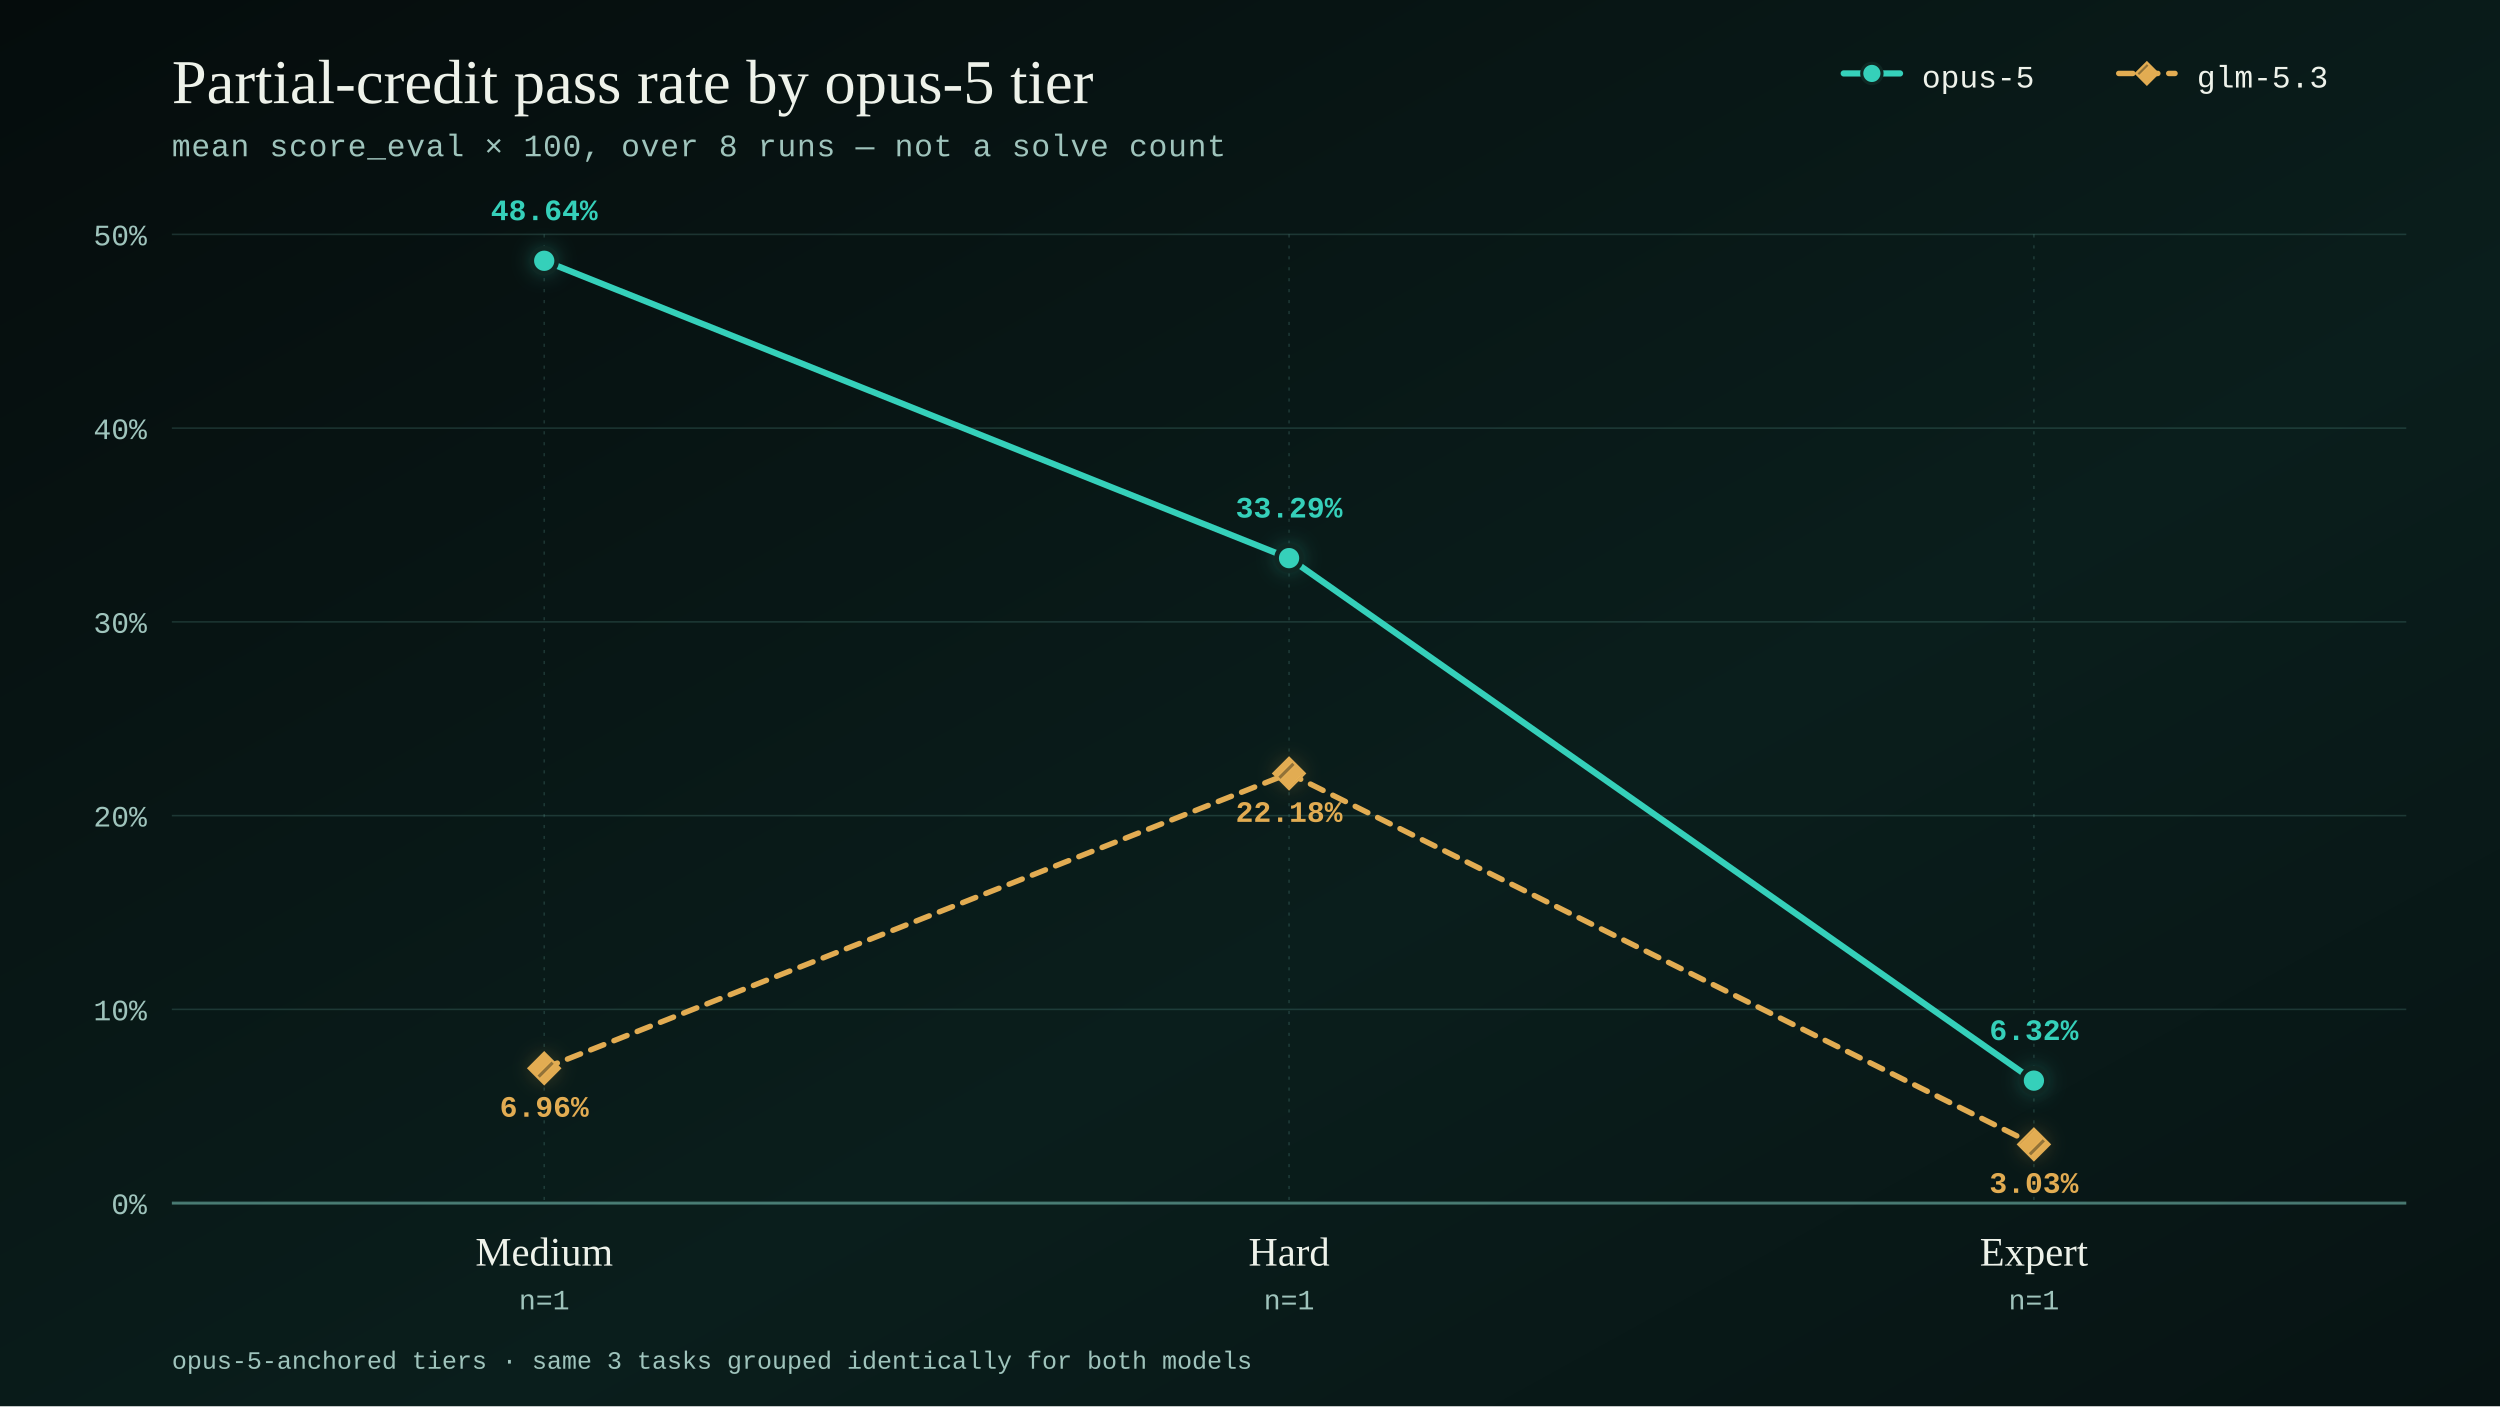
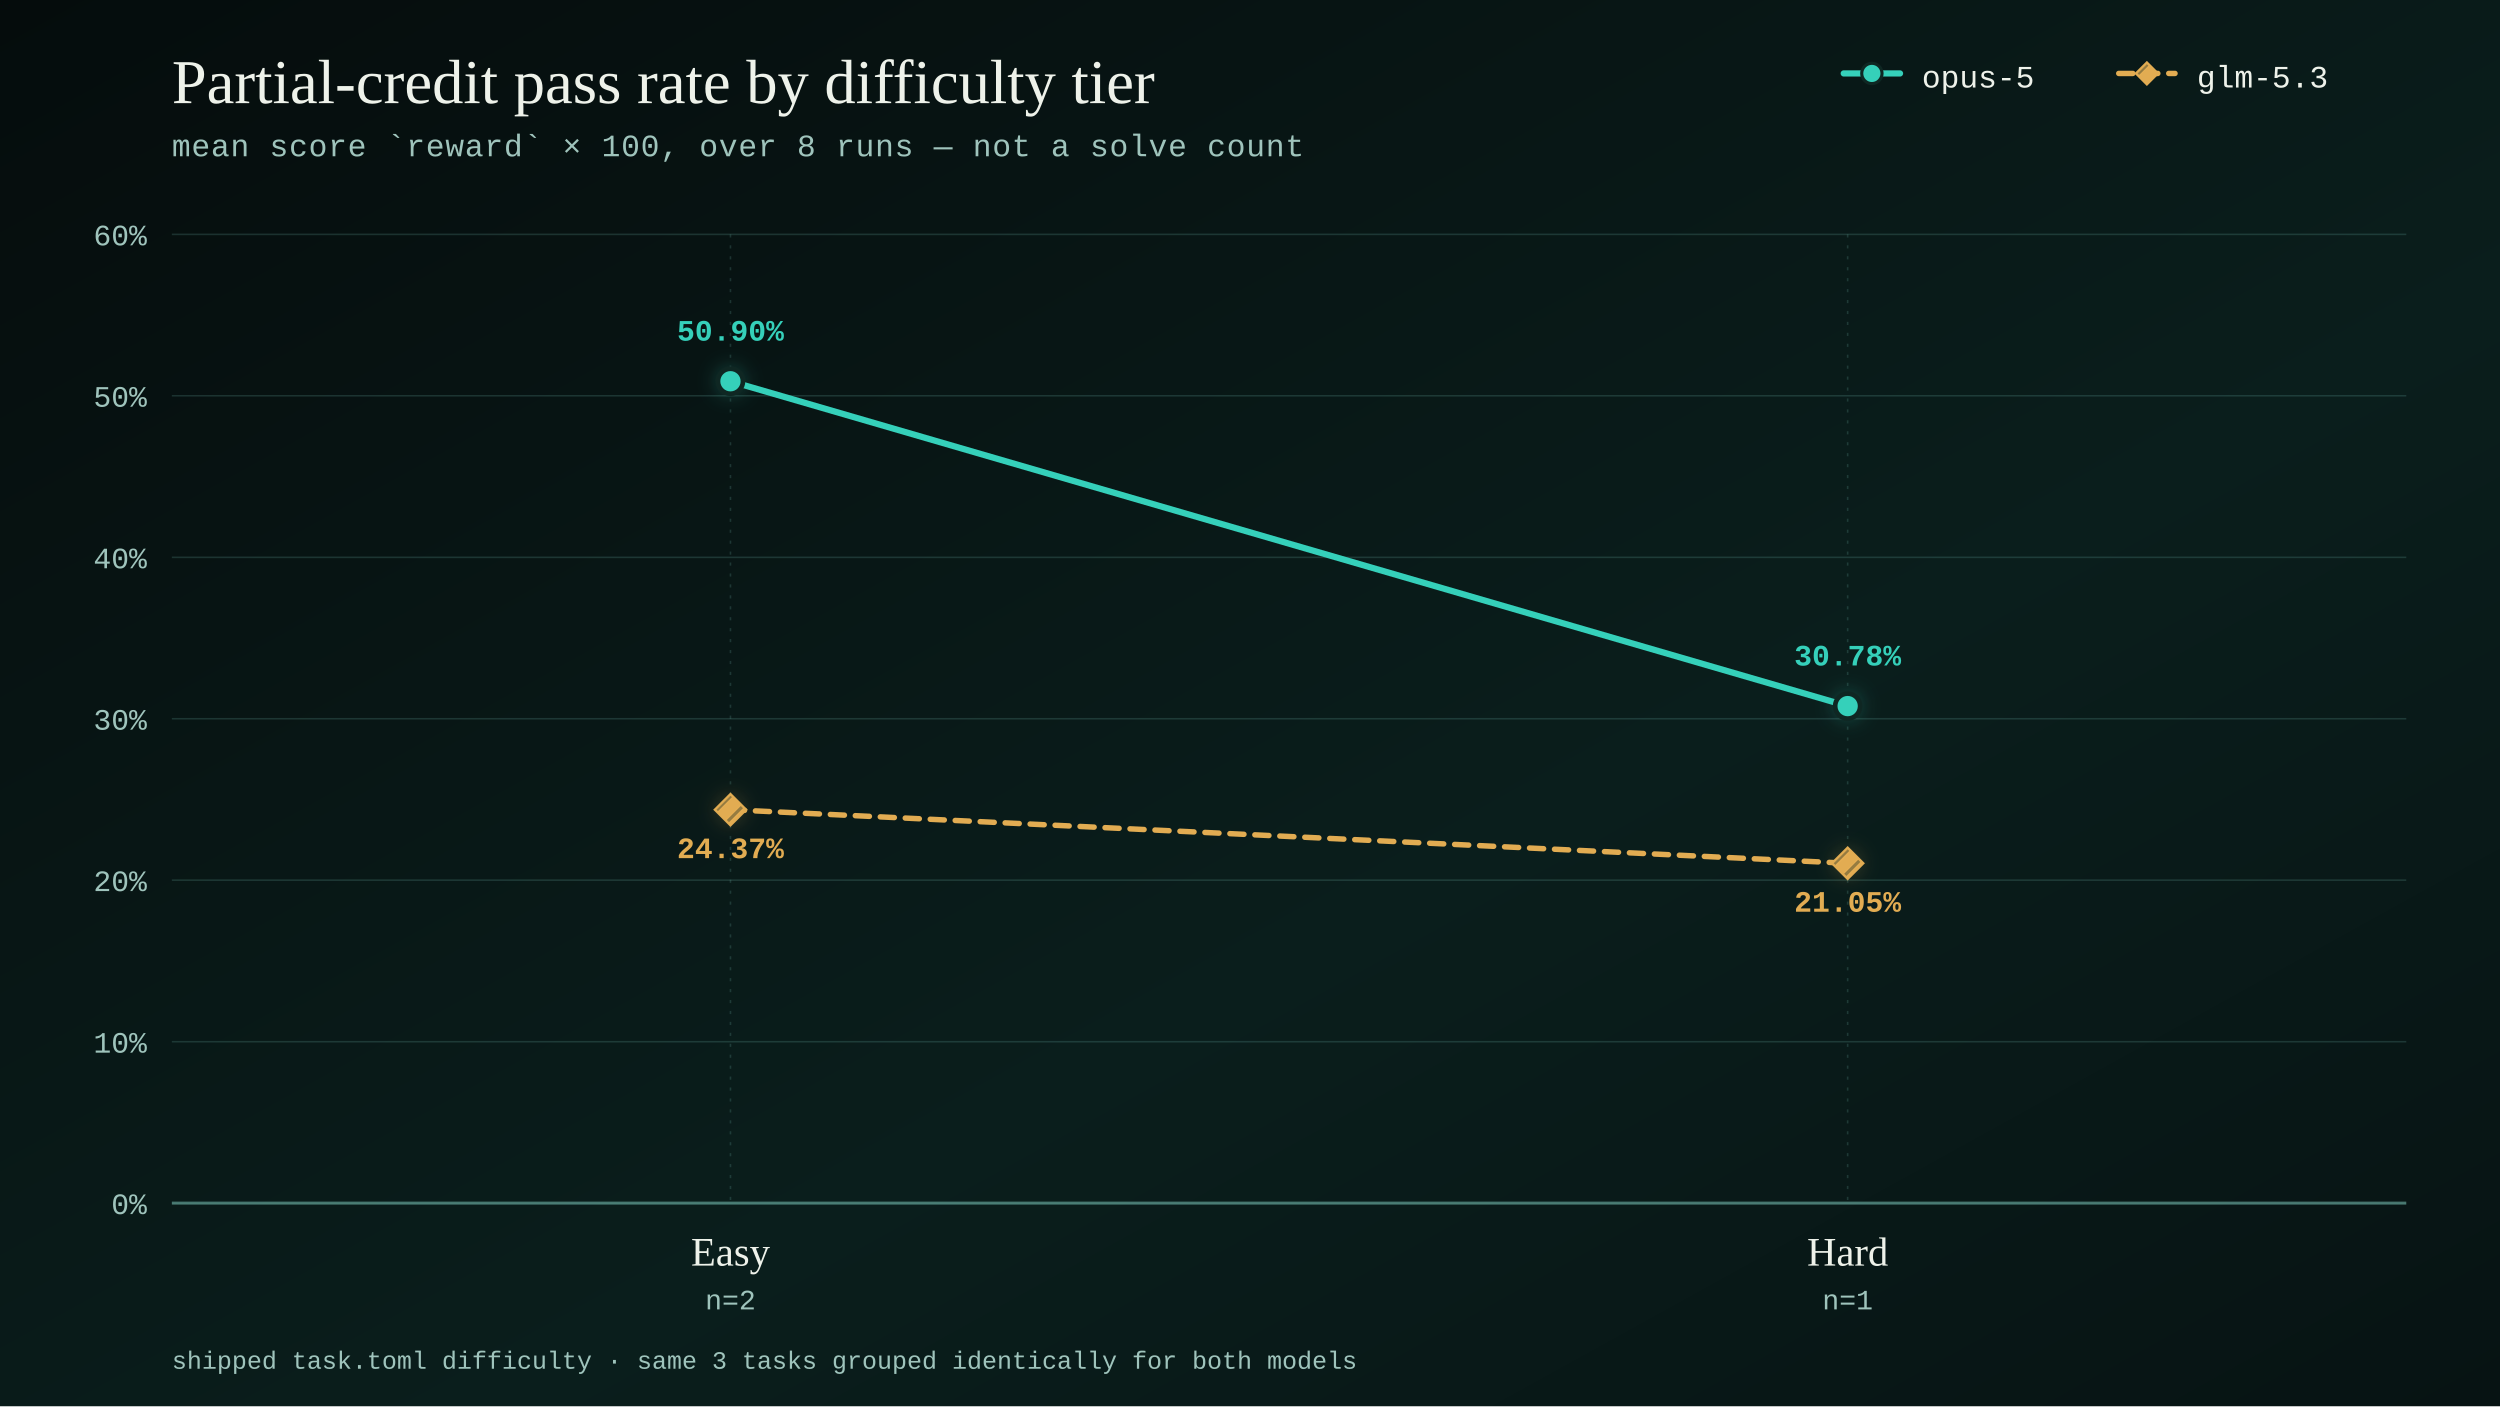
- <svg xmlns="http://www.w3.org/2000/svg" width="1600" height="900" viewBox="0 0 1600 900" role="img" aria-label="Partial-credit pass rate by opus-5 tier">
+ <svg xmlns="http://www.w3.org/2000/svg" width="1600" height="900" viewBox="0 0 1600 900" role="img" aria-label="Partial-credit pass rate by difficulty tier">
  <defs>
    <linearGradient id="bg" x1="0%" y1="0%" x2="100%" y2="100%">
      <stop offset="0%" stop-color="#050c0c" />
      <stop offset="60%" stop-color="#0a1e1c" />
      <stop offset="100%" stop-color="#071313" />
    </linearGradient>
    <pattern id="hatch" width="10" height="10" patternTransform="rotate(45)" patternUnits="userSpaceOnUse">
      <rect width="10" height="10" fill="#e2ac52" />
-       <line x1="0" y1="0" x2="0" y2="10" stroke="#050c0c" stroke-opacity="0.35" stroke-width="4" />
+       <line x1="0" y1="0" x2="0" y2="10" stroke="#0f2723" stroke-opacity="0.35" stroke-width="4" />
    </pattern>
    <filter id="glow" x="-80%" y="-80%" width="260%" height="260%">
      <feGaussianBlur stdDeviation="6" />
    </filter>
  </defs>
  <rect width="1600" height="900" fill="url(#bg)" />
-   <text x="110" y="66" font-family="Georgia, 'Iowan Old Style', 'Times New Roman', ui-serif, serif" font-size="40" fill="#eef2ea">Partial-credit pass rate by opus-5 tier</text>
-   <text x="110" y="100" font-family="'JetBrains Mono','SF Mono','Berkeley Mono',ui-monospace,'Courier New',monospace" font-size="20" letter-spacing="0.5" fill="#9fc4bc">mean score_eval × 100, over 8 runs — not a solve count</text>
+   <text x="110.0" y="66.0" font-family="Georgia, 'Iowan Old Style', 'Times New Roman', ui-serif, serif" font-size="40" fill="#eef2ea">Partial-credit pass rate by difficulty tier</text>
+   <text x="110.0" y="100.0" font-family="'JetBrains Mono','SF Mono','Berkeley Mono',ui-monospace,'Courier New',monospace" font-size="20" letter-spacing="0.5" fill="#9fc4bc">mean score `reward` × 100, over 8 runs — not a solve count</text>
  <line x1="1180" y1="47" x2="1216" y2="47" stroke="#35d0ba" stroke-width="4" stroke-linecap="round" />
  <circle cx="1198" cy="47" r="6.5" fill="#35d0ba" stroke="#0f2723" stroke-width="2" />
-   <text x="1230" y="56" font-family="'JetBrains Mono','SF Mono','Berkeley Mono',ui-monospace,'Courier New',monospace" font-size="20" fill="#eef2ea">opus-5</text>
+   <text x="1230.0" y="56.0" font-family="'JetBrains Mono','SF Mono','Berkeley Mono',ui-monospace,'Courier New',monospace" font-size="20" fill="#eef2ea">opus-5</text>
  <line x1="1356" y1="47" x2="1392" y2="47" stroke="#e2ac52" stroke-width="3.5" stroke-dasharray="9 7" stroke-linecap="round" />
  <polygon points="1374,40 1381,47 1374,54 1367,47" fill="url(#hatch)" stroke="#e2ac52" stroke-width="1.5" />
-   <text x="1406" y="56" font-family="'JetBrains Mono','SF Mono','Berkeley Mono',ui-monospace,'Courier New',monospace" font-size="20" fill="#eef2ea">glm-5.3</text>
+   <text x="1406.0" y="56.0" font-family="'JetBrains Mono','SF Mono','Berkeley Mono',ui-monospace,'Courier New',monospace" font-size="20" fill="#eef2ea">glm-5.3</text>
  <line x1="110" y1="770.0" x2="1540" y2="770.0" stroke="rgba(143,227,212,0.16)" stroke-width="1" />
-   <text x="94" y="777.0" text-anchor="end" font-family="'JetBrains Mono','SF Mono','Berkeley Mono',ui-monospace,'Courier New',monospace" font-size="19" fill="#9fc4bc">0%</text>
-   <line x1="110" y1="646.0" x2="1540" y2="646.0" stroke="rgba(143,227,212,0.16)" stroke-width="1" />
-   <text x="94" y="653.0" text-anchor="end" font-family="'JetBrains Mono','SF Mono','Berkeley Mono',ui-monospace,'Courier New',monospace" font-size="19" fill="#9fc4bc">10%</text>
-   <line x1="110" y1="522.0" x2="1540" y2="522.0" stroke="rgba(143,227,212,0.16)" stroke-width="1" />
-   <text x="94" y="529.0" text-anchor="end" font-family="'JetBrains Mono','SF Mono','Berkeley Mono',ui-monospace,'Courier New',monospace" font-size="19" fill="#9fc4bc">20%</text>
-   <line x1="110" y1="398.0" x2="1540" y2="398.0" stroke="rgba(143,227,212,0.16)" stroke-width="1" />
-   <text x="94" y="405.0" text-anchor="end" font-family="'JetBrains Mono','SF Mono','Berkeley Mono',ui-monospace,'Courier New',monospace" font-size="19" fill="#9fc4bc">30%</text>
-   <line x1="110" y1="274.0" x2="1540" y2="274.0" stroke="rgba(143,227,212,0.16)" stroke-width="1" />
-   <text x="94" y="281.0" text-anchor="end" font-family="'JetBrains Mono','SF Mono','Berkeley Mono',ui-monospace,'Courier New',monospace" font-size="19" fill="#9fc4bc">40%</text>
+   <text x="94.0" y="777.0" text-anchor="end" font-family="'JetBrains Mono','SF Mono','Berkeley Mono',ui-monospace,'Courier New',monospace" font-size="19" fill="#9fc4bc">0%</text>
+   <line x1="110" y1="666.7" x2="1540" y2="666.7" stroke="rgba(143,227,212,0.16)" stroke-width="1" />
+   <text x="94.0" y="673.7" text-anchor="end" font-family="'JetBrains Mono','SF Mono','Berkeley Mono',ui-monospace,'Courier New',monospace" font-size="19" fill="#9fc4bc">10%</text>
+   <line x1="110" y1="563.3" x2="1540" y2="563.3" stroke="rgba(143,227,212,0.16)" stroke-width="1" />
+   <text x="94.0" y="570.3" text-anchor="end" font-family="'JetBrains Mono','SF Mono','Berkeley Mono',ui-monospace,'Courier New',monospace" font-size="19" fill="#9fc4bc">20%</text>
+   <line x1="110" y1="460.0" x2="1540" y2="460.0" stroke="rgba(143,227,212,0.16)" stroke-width="1" />
+   <text x="94.0" y="467.0" text-anchor="end" font-family="'JetBrains Mono','SF Mono','Berkeley Mono',ui-monospace,'Courier New',monospace" font-size="19" fill="#9fc4bc">30%</text>
+   <line x1="110" y1="356.7" x2="1540" y2="356.7" stroke="rgba(143,227,212,0.16)" stroke-width="1" />
+   <text x="94.0" y="363.7" text-anchor="end" font-family="'JetBrains Mono','SF Mono','Berkeley Mono',ui-monospace,'Courier New',monospace" font-size="19" fill="#9fc4bc">40%</text>
+   <line x1="110" y1="253.3" x2="1540" y2="253.3" stroke="rgba(143,227,212,0.16)" stroke-width="1" />
+   <text x="94.0" y="260.3" text-anchor="end" font-family="'JetBrains Mono','SF Mono','Berkeley Mono',ui-monospace,'Courier New',monospace" font-size="19" fill="#9fc4bc">50%</text>
  <line x1="110" y1="150.0" x2="1540" y2="150.0" stroke="rgba(143,227,212,0.16)" stroke-width="1" />
-   <text x="94" y="157.0" text-anchor="end" font-family="'JetBrains Mono','SF Mono','Berkeley Mono',ui-monospace,'Courier New',monospace" font-size="19" fill="#9fc4bc">50%</text>
-   <line x1="110" y1="770.0" x2="1540" y2="770.0" stroke="rgba(143,227,212,0.4)" stroke-width="2" />
-   <line x1="348.3" y1="150" x2="348.3" y2="770" stroke="rgba(143,227,212,0.16)" stroke-width="1" stroke-dasharray="2 5" />
-   <line x1="825.0" y1="150" x2="825.0" y2="770" stroke="rgba(143,227,212,0.16)" stroke-width="1" stroke-dasharray="2 5" />
-   <line x1="1301.7" y1="150" x2="1301.7" y2="770" stroke="rgba(143,227,212,0.16)" stroke-width="1" stroke-dasharray="2 5" />
-   <polyline points="348.3,683.7 825.0,495.0 1301.7,732.4" fill="none" stroke="#e2ac52" stroke-width="3.5" stroke-dasharray="9 7" stroke-linecap="round" stroke-linejoin="round" />
-   <polyline points="348.3,166.9 825.0,357.2 1301.7,691.6" fill="none" stroke="#35d0ba" stroke-width="4" stroke-linecap="round" stroke-linejoin="round" />
-   <polygon points="348.3,673.7 358.3,683.7 348.3,693.7 338.3,683.7" fill="#e2ac52" opacity="0.28" filter="url(#glow)" />
-   <polygon points="348.3,673.7 358.3,683.7 348.3,693.7 338.3,683.7" fill="url(#hatch)" stroke="#e2ac52" stroke-width="1.5" />
-   <circle cx="348.3" cy="166.9" r="9" fill="#35d0ba" opacity="0.28" filter="url(#glow)" />
-   <circle cx="348.3" cy="166.9" r="8" fill="#35d0ba" stroke="#0f2723" stroke-width="3" />
-   <text x="348.3" y="140.9" text-anchor="middle" font-family="'JetBrains Mono','SF Mono','Berkeley Mono',ui-monospace,'Courier New',monospace" font-size="19" font-weight="bold" fill="#35d0ba">48.64%</text>
-   <text x="348.3" y="714.7" text-anchor="middle" font-family="'JetBrains Mono','SF Mono','Berkeley Mono',ui-monospace,'Courier New',monospace" font-size="19" font-weight="bold" fill="#e2ac52">6.96%</text>
-   <text x="348.3" y="810.0" text-anchor="middle" font-family="Georgia, 'Iowan Old Style', 'Times New Roman', ui-serif, serif" font-size="26" fill="#eef2ea">Medium</text>
-   <text x="348.3" y="838.0" text-anchor="middle" font-family="'JetBrains Mono','SF Mono','Berkeley Mono',ui-monospace,'Courier New',monospace" font-size="18" fill="#9fc4bc">n=1</text>
-   <polygon points="825.0,485.0 835.0,495.0 825.0,505.0 815.0,495.0" fill="#e2ac52" opacity="0.28" filter="url(#glow)" />
-   <polygon points="825.0,485.0 835.0,495.0 825.0,505.0 815.0,495.0" fill="url(#hatch)" stroke="#e2ac52" stroke-width="1.5" />
-   <circle cx="825.0" cy="357.2" r="9" fill="#35d0ba" opacity="0.28" filter="url(#glow)" />
-   <circle cx="825.0" cy="357.2" r="8" fill="#35d0ba" stroke="#0f2723" stroke-width="3" />
-   <text x="825.0" y="331.2" text-anchor="middle" font-family="'JetBrains Mono','SF Mono','Berkeley Mono',ui-monospace,'Courier New',monospace" font-size="19" font-weight="bold" fill="#35d0ba">33.29%</text>
-   <text x="825.0" y="526.0" text-anchor="middle" font-family="'JetBrains Mono','SF Mono','Berkeley Mono',ui-monospace,'Courier New',monospace" font-size="19" font-weight="bold" fill="#e2ac52">22.18%</text>
-   <text x="825.0" y="810.0" text-anchor="middle" font-family="Georgia, 'Iowan Old Style', 'Times New Roman', ui-serif, serif" font-size="26" fill="#eef2ea">Hard</text>
-   <text x="825.0" y="838.0" text-anchor="middle" font-family="'JetBrains Mono','SF Mono','Berkeley Mono',ui-monospace,'Courier New',monospace" font-size="18" fill="#9fc4bc">n=1</text>
-   <polygon points="1301.7,722.4 1311.7,732.4 1301.7,742.4 1291.7,732.4" fill="#e2ac52" opacity="0.28" filter="url(#glow)" />
-   <polygon points="1301.7,722.4 1311.7,732.4 1301.7,742.4 1291.7,732.4" fill="url(#hatch)" stroke="#e2ac52" stroke-width="1.5" />
-   <circle cx="1301.7" cy="691.6" r="9" fill="#35d0ba" opacity="0.28" filter="url(#glow)" />
-   <circle cx="1301.7" cy="691.6" r="8" fill="#35d0ba" stroke="#0f2723" stroke-width="3" />
-   <text x="1301.7" y="665.6" text-anchor="middle" font-family="'JetBrains Mono','SF Mono','Berkeley Mono',ui-monospace,'Courier New',monospace" font-size="19" font-weight="bold" fill="#35d0ba">6.32%</text>
-   <text x="1301.7" y="763.4" text-anchor="middle" font-family="'JetBrains Mono','SF Mono','Berkeley Mono',ui-monospace,'Courier New',monospace" font-size="19" font-weight="bold" fill="#e2ac52">3.03%</text>
-   <text x="1301.7" y="810.0" text-anchor="middle" font-family="Georgia, 'Iowan Old Style', 'Times New Roman', ui-serif, serif" font-size="26" fill="#eef2ea">Expert</text>
-   <text x="1301.7" y="838.0" text-anchor="middle" font-family="'JetBrains Mono','SF Mono','Berkeley Mono',ui-monospace,'Courier New',monospace" font-size="18" fill="#9fc4bc">n=1</text>
-   <text x="110" y="876" font-family="'JetBrains Mono','SF Mono','Berkeley Mono',ui-monospace,'Courier New',monospace" font-size="16" fill="#9fc4bc">opus-5-anchored tiers · same 3 tasks grouped identically for both models</text>
+   <text x="94.0" y="157.0" text-anchor="end" font-family="'JetBrains Mono','SF Mono','Berkeley Mono',ui-monospace,'Courier New',monospace" font-size="19" fill="#9fc4bc">60%</text>
+   <line x1="110" y1="770" x2="1540" y2="770" stroke="rgba(143,227,212,0.40)" stroke-width="2" />
+   <line x1="467.5" y1="150" x2="467.5" y2="770" stroke="rgba(143,227,212,0.16)" stroke-width="1" stroke-dasharray="2 5" />
+   <line x1="1182.5" y1="150" x2="1182.5" y2="770" stroke="rgba(143,227,212,0.16)" stroke-width="1" stroke-dasharray="2 5" />
+   <polyline points="467.5,518.2 1182.5,552.5" fill="none" stroke="#e2ac52" stroke-width="3.5" stroke-dasharray="9 7" stroke-linecap="round" stroke-linejoin="round" />
+   <polyline points="467.5,244.0 1182.5,451.9" fill="none" stroke="#35d0ba" stroke-width="4" stroke-linecap="round" stroke-linejoin="round" />
+   <polygon points="467.5,508.2 477.5,518.2 467.5,528.2 457.5,518.2" fill="#e2ac52" opacity="0.28" filter="url(#glow)" />
+   <polygon points="467.5,508.2 477.5,518.2 467.5,528.2 457.5,518.2" fill="url(#hatch)" stroke="#e2ac52" stroke-width="1.5" />
+   <circle cx="467.5" cy="244.0" r="9" fill="#35d0ba" opacity="0.28" filter="url(#glow)" />
+   <circle cx="467.5" cy="244.0" r="8" fill="#35d0ba" stroke="#0f2723" stroke-width="3" />
+   <text x="467.5" y="218.0" text-anchor="middle" font-family="'JetBrains Mono','SF Mono','Berkeley Mono',ui-monospace,'Courier New',monospace" font-size="19" font-weight="bold" fill="#35d0ba">50.90%</text>
+   <text x="467.5" y="549.2" text-anchor="middle" font-family="'JetBrains Mono','SF Mono','Berkeley Mono',ui-monospace,'Courier New',monospace" font-size="19" font-weight="bold" fill="#e2ac52">24.37%</text>
+   <text x="467.5" y="810.0" text-anchor="middle" font-family="Georgia, 'Iowan Old Style', 'Times New Roman', ui-serif, serif" font-size="26" fill="#eef2ea">Easy</text>
+   <text x="467.5" y="838.0" text-anchor="middle" font-family="'JetBrains Mono','SF Mono','Berkeley Mono',ui-monospace,'Courier New',monospace" font-size="18" fill="#9fc4bc">n=2</text>
+   <polygon points="1182.5,542.5 1192.5,552.5 1182.5,562.5 1172.5,552.5" fill="#e2ac52" opacity="0.28" filter="url(#glow)" />
+   <polygon points="1182.5,542.5 1192.5,552.5 1182.5,562.5 1172.5,552.5" fill="url(#hatch)" stroke="#e2ac52" stroke-width="1.5" />
+   <circle cx="1182.5" cy="451.9" r="9" fill="#35d0ba" opacity="0.28" filter="url(#glow)" />
+   <circle cx="1182.5" cy="451.9" r="8" fill="#35d0ba" stroke="#0f2723" stroke-width="3" />
+   <text x="1182.5" y="425.9" text-anchor="middle" font-family="'JetBrains Mono','SF Mono','Berkeley Mono',ui-monospace,'Courier New',monospace" font-size="19" font-weight="bold" fill="#35d0ba">30.78%</text>
+   <text x="1182.5" y="583.5" text-anchor="middle" font-family="'JetBrains Mono','SF Mono','Berkeley Mono',ui-monospace,'Courier New',monospace" font-size="19" font-weight="bold" fill="#e2ac52">21.05%</text>
+   <text x="1182.5" y="810.0" text-anchor="middle" font-family="Georgia, 'Iowan Old Style', 'Times New Roman', ui-serif, serif" font-size="26" fill="#eef2ea">Hard</text>
+   <text x="1182.5" y="838.0" text-anchor="middle" font-family="'JetBrains Mono','SF Mono','Berkeley Mono',ui-monospace,'Courier New',monospace" font-size="18" fill="#9fc4bc">n=1</text>
+   <text x="110.0" y="876.0" font-family="'JetBrains Mono','SF Mono','Berkeley Mono',ui-monospace,'Courier New',monospace" font-size="16" fill="#9fc4bc">shipped task.toml difficulty · same 3 tasks grouped identically for both models</text>
</svg>
